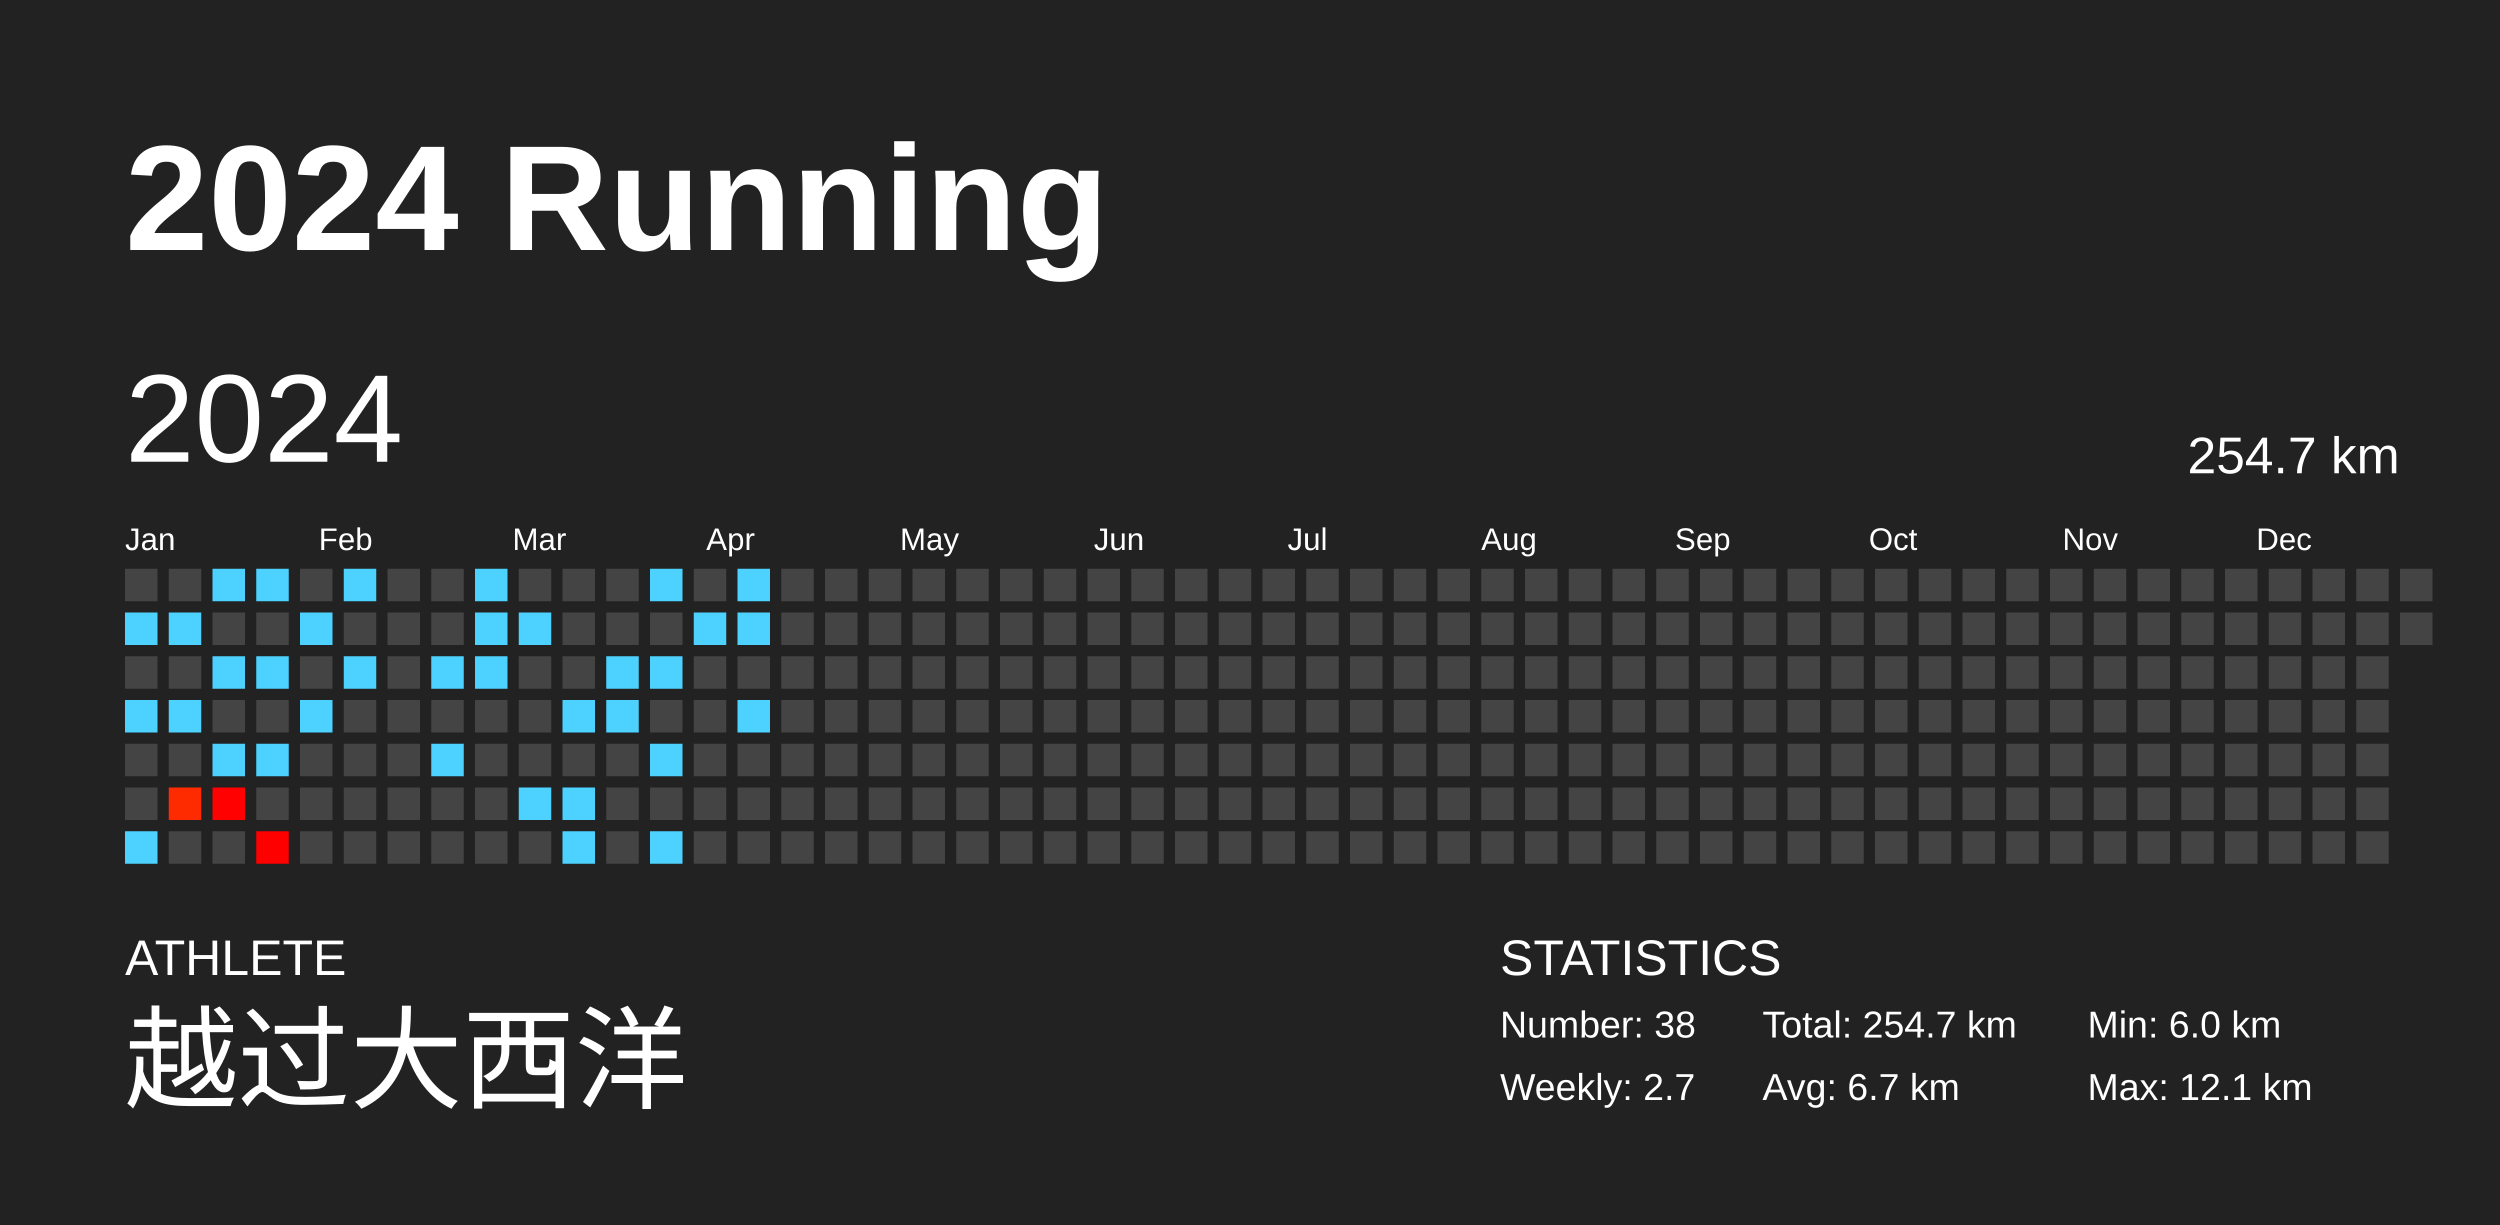
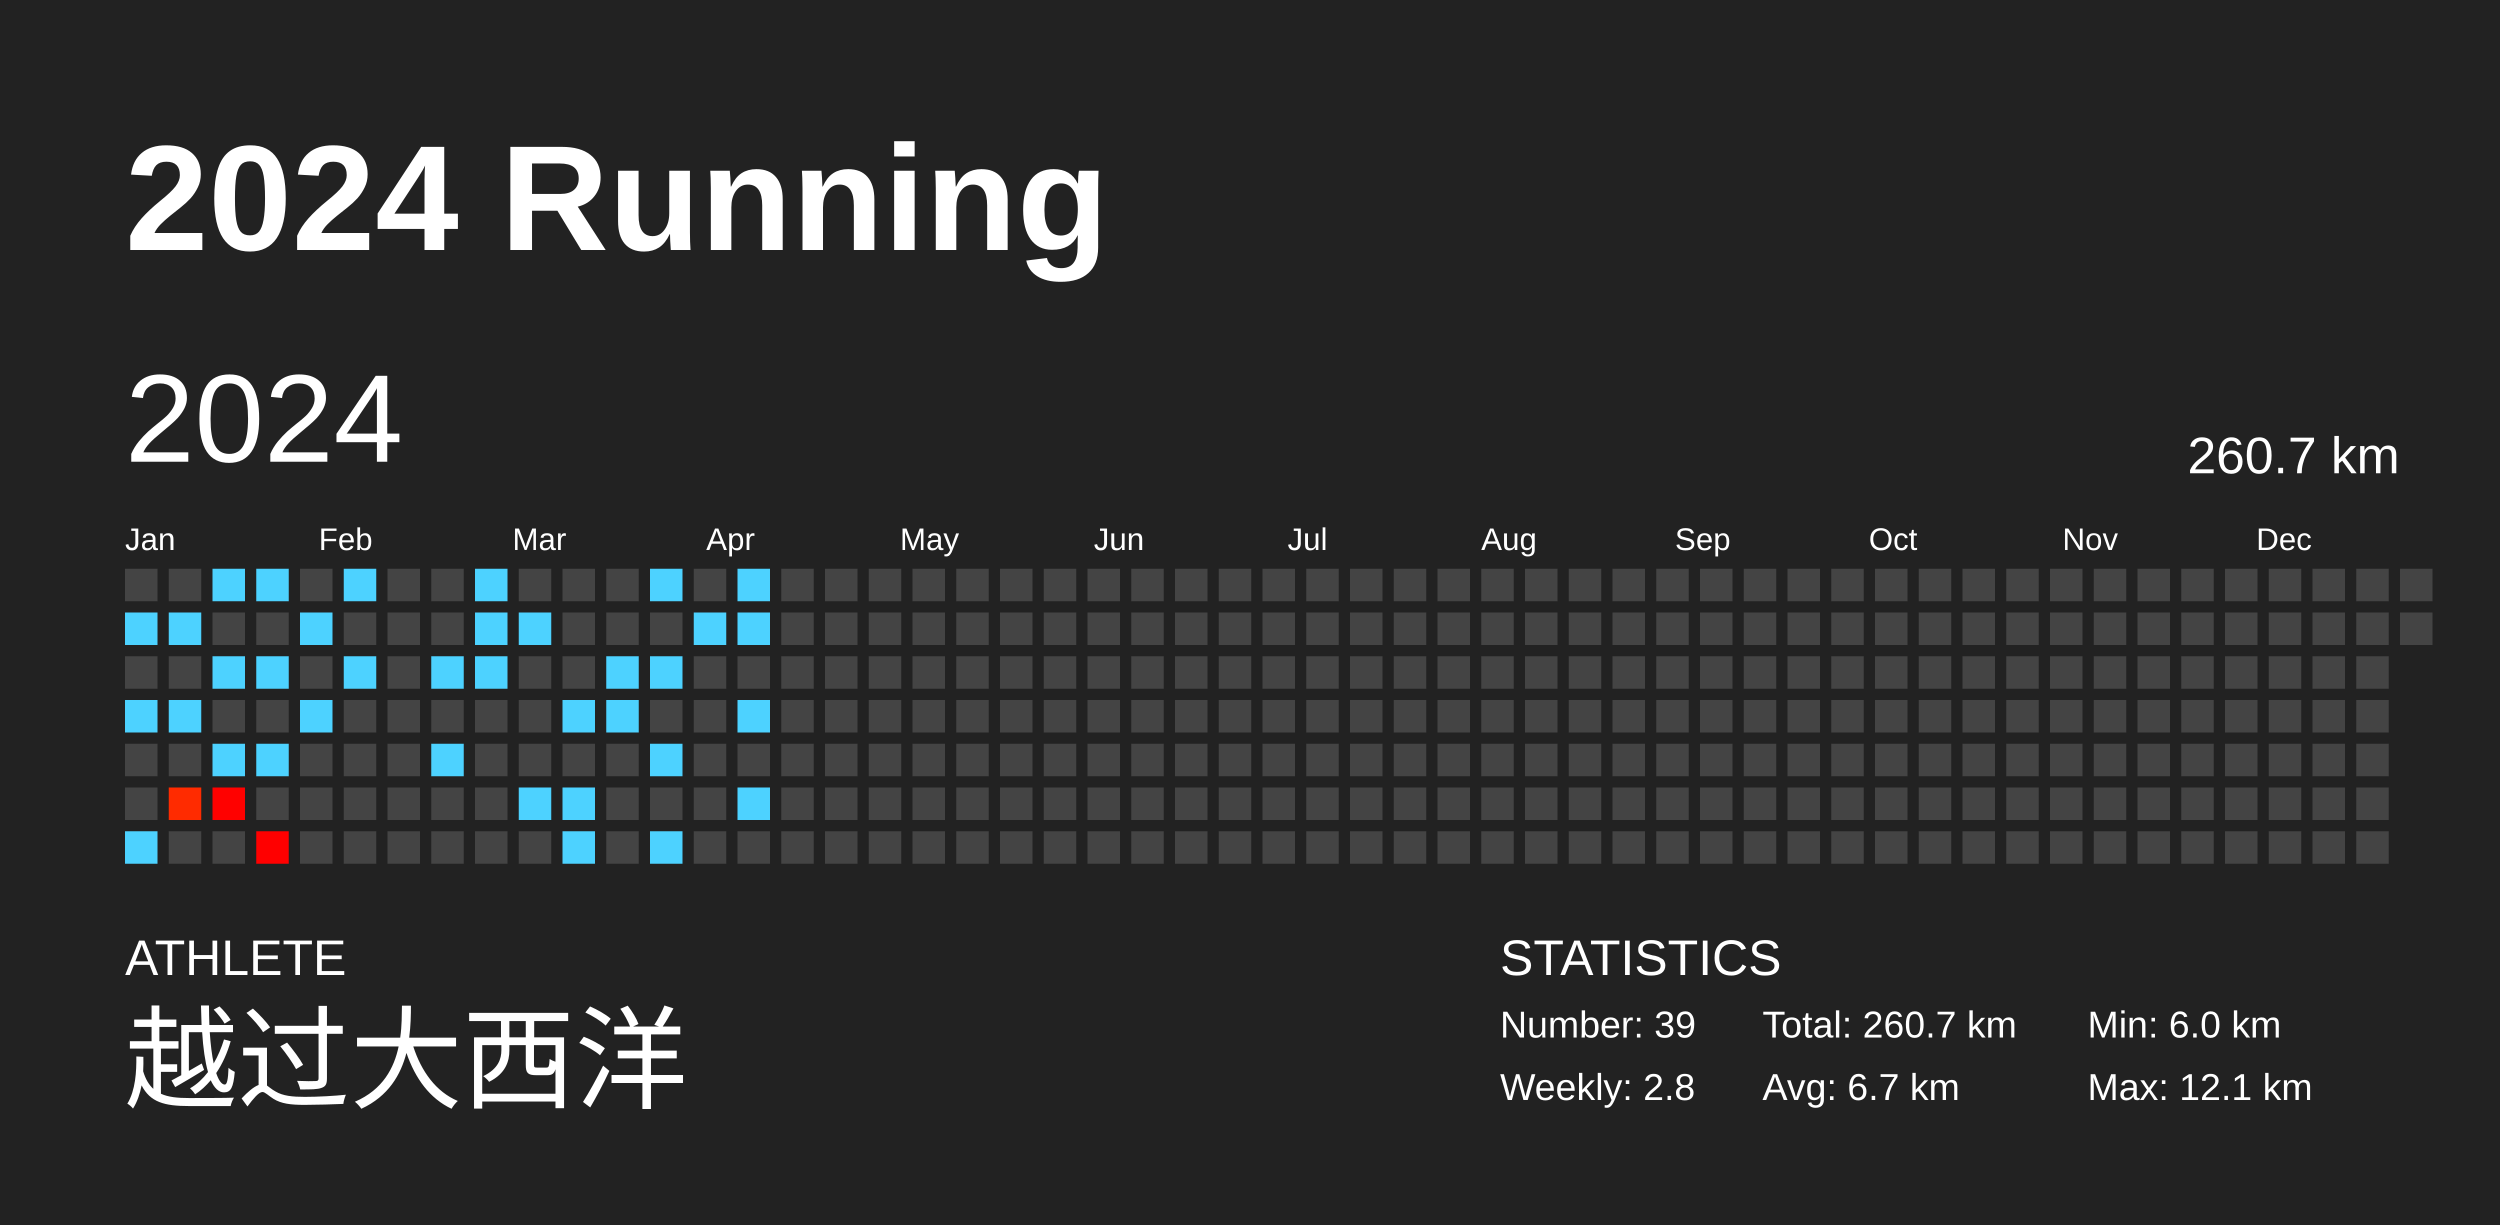
<svg xmlns="http://www.w3.org/2000/svg" baseProfile="full" height="98mm" version="1.1" viewBox="0,0,200,98" width="200mm">
  <defs />
  <rect fill="#222222" height="98" width="200" x="0" y="0" />
  <text fill="#FFFFFF" style="font-size:12px; font-family:Arial; font-weight:bold;" x="10" y="20">2024 Running</text>
  <text fill="#FFFFFF" style="font-size:4px; font-family:Arial" x="10" y="78">ATHLETE</text>
  <text fill="#FFFFFF" style="font-size:9px; font-family:Arial" x="10" y="88">越过大西洋</text>
  <text fill="#FFFFFF" style="font-size:4px; font-family:Arial" x="120" y="78">STATISTICS</text>
-   <text fill="#FFFFFF" style="font-size:3px; font-family:Arial" x="120" y="83">Number: 38</text>
-   <text fill="#FFFFFF" style="font-size:3px; font-family:Arial" x="120" y="88">Weekly: 2.7</text>
-   <text fill="#FFFFFF" style="font-size:3px; font-family:Arial" x="141" y="83">Total: 254.7 km</text>
+   <text fill="#FFFFFF" style="font-size:3px; font-family:Arial" x="120" y="83">Number: 39</text>
+   <text fill="#FFFFFF" style="font-size:3px; font-family:Arial" x="120" y="88">Weekly: 2.8</text>
+   <text fill="#FFFFFF" style="font-size:3px; font-family:Arial" x="141" y="83">Total: 260.7 km</text>
  <text fill="#FFFFFF" style="font-size:3px; font-family:Arial" x="141" y="88">Avg: 6.7 km</text>
  <text fill="#FFFFFF" style="font-size:3px; font-family:Arial" x="167" y="83">Min: 6.0 km</text>
  <text fill="#FFFFFF" style="font-size:3px; font-family:Arial" x="167" y="88">Max: 12.1 km</text>
  <text dominant-baseline="hanging" fill="#FFFFFF" style="font-size:10.0px; font-family:Arial;" x="10" y="30">2024</text>
-   <text dominant-baseline="hanging" fill="#FFFFFF" style="font-size:4.125px; font-family:Arial;" x="175" y="35">254.7 km</text>
+   <text dominant-baseline="hanging" fill="#FFFFFF" style="font-size:4.125px; font-family:Arial;" x="175" y="35">260.7 km</text>
  <text fill="#FFFFFF" style="font-size:2.5px; font-family:Arial" x="10.0" y="44">Jan</text>
  <text fill="#FFFFFF" style="font-size:2.5px; font-family:Arial" x="25.5" y="44">Feb</text>
  <text fill="#FFFFFF" style="font-size:2.5px; font-family:Arial" x="41.0" y="44">Mar</text>
  <text fill="#FFFFFF" style="font-size:2.5px; font-family:Arial" x="56.5" y="44">Apr</text>
  <text fill="#FFFFFF" style="font-size:2.5px; font-family:Arial" x="72.0" y="44">May</text>
  <text fill="#FFFFFF" style="font-size:2.5px; font-family:Arial" x="87.5" y="44">Jun</text>
  <text fill="#FFFFFF" style="font-size:2.5px; font-family:Arial" x="103.0" y="44">Jul</text>
  <text fill="#FFFFFF" style="font-size:2.5px; font-family:Arial" x="118.5" y="44">Aug</text>
  <text fill="#FFFFFF" style="font-size:2.5px; font-family:Arial" x="134.0" y="44">Sep</text>
  <text fill="#FFFFFF" style="font-size:2.5px; font-family:Arial" x="149.5" y="44">Oct</text>
  <text fill="#FFFFFF" style="font-size:2.5px; font-family:Arial" x="165.0" y="44">Nov</text>
  <text fill="#FFFFFF" style="font-size:2.5px; font-family:Arial" x="180.5" y="44">Dec</text>
  <rect fill="#444444" height="2.6" width="2.6" x="10.0" y="45.5" />
  <rect fill="#4dd2ff" height="2.6" width="2.6" x="10.0" y="49.0" />
  <rect fill="#444444" height="2.6" width="2.6" x="10.0" y="52.5" />
  <rect fill="#4dd2ff" height="2.6" width="2.6" x="10.0" y="56.0" />
  <rect fill="#444444" height="2.6" width="2.6" x="10.0" y="59.5" />
  <rect fill="#444444" height="2.6" width="2.6" x="10.0" y="63.0" />
  <rect fill="#4dd2ff" height="2.6" width="2.6" x="10.0" y="66.5" />
  <rect fill="#444444" height="2.6" width="2.6" x="13.5" y="45.5" />
  <rect fill="#4dd2ff" height="2.6" width="2.6" x="13.5" y="49.0" />
  <rect fill="#444444" height="2.6" width="2.6" x="13.5" y="52.5" />
  <rect fill="#4dd2ff" height="2.6" width="2.6" x="13.5" y="56.0" />
  <rect fill="#444444" height="2.6" width="2.6" x="13.5" y="59.5" />
  <rect fill="#ff2b00" height="2.6" width="2.6" x="13.5" y="63.0" />
  <rect fill="#444444" height="2.6" width="2.6" x="13.5" y="66.5" />
  <rect fill="#4dd2ff" height="2.6" width="2.6" x="17.0" y="45.5" />
  <rect fill="#444444" height="2.6" width="2.6" x="17.0" y="49.0" />
  <rect fill="#4dd2ff" height="2.6" width="2.6" x="17.0" y="52.5" />
  <rect fill="#444444" height="2.6" width="2.6" x="17.0" y="56.0" />
  <rect fill="#4dd2ff" height="2.6" width="2.6" x="17.0" y="59.5" />
  <rect fill="#ff0100" height="2.6" width="2.6" x="17.0" y="63.0" />
  <rect fill="#444444" height="2.6" width="2.6" x="17.0" y="66.5" />
  <rect fill="#4dd2ff" height="2.6" width="2.6" x="20.5" y="45.5" />
  <rect fill="#444444" height="2.6" width="2.6" x="20.5" y="49.0" />
  <rect fill="#4dd2ff" height="2.6" width="2.6" x="20.5" y="52.5" />
  <rect fill="#444444" height="2.6" width="2.6" x="20.5" y="56.0" />
  <rect fill="#4dd2ff" height="2.6" width="2.6" x="20.5" y="59.5" />
  <rect fill="#444444" height="2.6" width="2.6" x="20.5" y="63.0" />
  <rect fill="#ff0000" height="2.6" width="2.6" x="20.5" y="66.5" />
  <rect fill="#444444" height="2.6" width="2.6" x="24.0" y="45.5" />
  <rect fill="#4dd2ff" height="2.6" width="2.6" x="24.0" y="49.0" />
  <rect fill="#444444" height="2.6" width="2.6" x="24.0" y="52.5" />
  <rect fill="#4dd2ff" height="2.6" width="2.6" x="24.0" y="56.0" />
  <rect fill="#444444" height="2.6" width="2.6" x="24.0" y="59.5" />
  <rect fill="#444444" height="2.6" width="2.6" x="24.0" y="63.0" />
  <rect fill="#444444" height="2.6" width="2.6" x="24.0" y="66.5" />
  <rect fill="#4dd2ff" height="2.6" width="2.6" x="27.5" y="45.5" />
  <rect fill="#444444" height="2.6" width="2.6" x="27.5" y="49.0" />
  <rect fill="#4dd2ff" height="2.6" width="2.6" x="27.5" y="52.5" />
  <rect fill="#444444" height="2.6" width="2.6" x="27.5" y="56.0" />
  <rect fill="#444444" height="2.6" width="2.6" x="27.5" y="59.5" />
  <rect fill="#444444" height="2.6" width="2.6" x="27.5" y="63.0" />
  <rect fill="#444444" height="2.6" width="2.6" x="27.5" y="66.5" />
  <rect fill="#444444" height="2.6" width="2.6" x="31.0" y="45.5" />
  <rect fill="#444444" height="2.6" width="2.6" x="31.0" y="49.0" />
  <rect fill="#444444" height="2.6" width="2.6" x="31.0" y="52.5" />
  <rect fill="#444444" height="2.6" width="2.6" x="31.0" y="56.0" />
  <rect fill="#444444" height="2.6" width="2.6" x="31.0" y="59.5" />
  <rect fill="#444444" height="2.6" width="2.6" x="31.0" y="63.0" />
  <rect fill="#444444" height="2.6" width="2.6" x="31.0" y="66.5" />
  <rect fill="#444444" height="2.6" width="2.6" x="34.5" y="45.5" />
  <rect fill="#444444" height="2.6" width="2.6" x="34.5" y="49.0" />
  <rect fill="#4dd2ff" height="2.6" width="2.6" x="34.5" y="52.5" />
  <rect fill="#444444" height="2.6" width="2.6" x="34.5" y="56.0" />
  <rect fill="#4dd2ff" height="2.6" width="2.6" x="34.5" y="59.5" />
  <rect fill="#444444" height="2.6" width="2.6" x="34.5" y="63.0" />
  <rect fill="#444444" height="2.6" width="2.6" x="34.5" y="66.5" />
  <rect fill="#4dd2ff" height="2.6" width="2.6" x="38.0" y="45.5" />
  <rect fill="#4dd2ff" height="2.6" width="2.6" x="38.0" y="49.0" />
  <rect fill="#4dd2ff" height="2.6" width="2.6" x="38.0" y="52.5" />
  <rect fill="#444444" height="2.6" width="2.6" x="38.0" y="56.0" />
  <rect fill="#444444" height="2.6" width="2.6" x="38.0" y="59.5" />
  <rect fill="#444444" height="2.6" width="2.6" x="38.0" y="63.0" />
  <rect fill="#444444" height="2.6" width="2.6" x="38.0" y="66.5" />
  <rect fill="#444444" height="2.6" width="2.6" x="41.5" y="45.5" />
  <rect fill="#4dd2ff" height="2.6" width="2.6" x="41.5" y="49.0" />
  <rect fill="#444444" height="2.6" width="2.6" x="41.5" y="52.5" />
  <rect fill="#444444" height="2.6" width="2.6" x="41.5" y="56.0" />
  <rect fill="#444444" height="2.6" width="2.6" x="41.5" y="59.5" />
  <rect fill="#4dd2ff" height="2.6" width="2.6" x="41.5" y="63.0" />
  <rect fill="#444444" height="2.6" width="2.6" x="41.5" y="66.5" />
  <rect fill="#444444" height="2.6" width="2.6" x="45.0" y="45.5" />
  <rect fill="#444444" height="2.6" width="2.6" x="45.0" y="49.0" />
  <rect fill="#444444" height="2.6" width="2.6" x="45.0" y="52.5" />
  <rect fill="#4dd2ff" height="2.6" width="2.6" x="45.0" y="56.0" />
  <rect fill="#444444" height="2.6" width="2.6" x="45.0" y="59.5" />
  <rect fill="#4dd2ff" height="2.6" width="2.6" x="45.0" y="63.0" />
  <rect fill="#4dd2ff" height="2.6" width="2.6" x="45.0" y="66.5" />
  <rect fill="#444444" height="2.6" width="2.6" x="48.5" y="45.5" />
  <rect fill="#444444" height="2.6" width="2.6" x="48.5" y="49.0" />
  <rect fill="#4dd2ff" height="2.6" width="2.6" x="48.5" y="52.5" />
  <rect fill="#4dd2ff" height="2.6" width="2.6" x="48.5" y="56.0" />
  <rect fill="#444444" height="2.6" width="2.6" x="48.5" y="59.5" />
  <rect fill="#444444" height="2.6" width="2.6" x="48.5" y="63.0" />
  <rect fill="#444444" height="2.6" width="2.6" x="48.5" y="66.5" />
  <rect fill="#4dd2ff" height="2.6" width="2.6" x="52.0" y="45.5" />
  <rect fill="#444444" height="2.6" width="2.6" x="52.0" y="49.0" />
  <rect fill="#4dd2ff" height="2.6" width="2.6" x="52.0" y="52.5" />
  <rect fill="#444444" height="2.6" width="2.6" x="52.0" y="56.0" />
  <rect fill="#4dd2ff" height="2.6" width="2.6" x="52.0" y="59.5" />
  <rect fill="#444444" height="2.6" width="2.6" x="52.0" y="63.0" />
  <rect fill="#4dd2ff" height="2.6" width="2.6" x="52.0" y="66.5" />
  <rect fill="#444444" height="2.6" width="2.6" x="55.5" y="45.5" />
  <rect fill="#4dd2ff" height="2.6" width="2.6" x="55.5" y="49.0" />
  <rect fill="#444444" height="2.6" width="2.6" x="55.5" y="52.5" />
  <rect fill="#444444" height="2.6" width="2.6" x="55.5" y="56.0" />
  <rect fill="#444444" height="2.6" width="2.6" x="55.5" y="59.5" />
  <rect fill="#444444" height="2.6" width="2.6" x="55.5" y="63.0" />
  <rect fill="#444444" height="2.6" width="2.6" x="55.5" y="66.5" />
  <rect fill="#4dd2ff" height="2.6" width="2.6" x="59.0" y="45.5" />
  <rect fill="#4dd2ff" height="2.6" width="2.6" x="59.0" y="49.0" />
  <rect fill="#444444" height="2.6" width="2.6" x="59.0" y="52.5" />
  <rect fill="#4dd2ff" height="2.6" width="2.6" x="59.0" y="56.0" />
  <rect fill="#444444" height="2.6" width="2.6" x="59.0" y="59.5" />
-   <rect fill="#444444" height="2.6" width="2.6" x="59.0" y="63.0" />
+   <rect fill="#4dd2ff" height="2.6" width="2.6" x="59.0" y="63.0" />
  <rect fill="#444444" height="2.6" width="2.6" x="59.0" y="66.5" />
  <rect fill="#444444" height="2.6" width="2.6" x="62.5" y="45.5" />
  <rect fill="#444444" height="2.6" width="2.6" x="62.5" y="49.0" />
  <rect fill="#444444" height="2.6" width="2.6" x="62.5" y="52.5" />
  <rect fill="#444444" height="2.6" width="2.6" x="62.5" y="56.0" />
  <rect fill="#444444" height="2.6" width="2.6" x="62.5" y="59.5" />
  <rect fill="#444444" height="2.6" width="2.6" x="62.5" y="63.0" />
  <rect fill="#444444" height="2.6" width="2.6" x="62.5" y="66.5" />
  <rect fill="#444444" height="2.6" width="2.6" x="66.0" y="45.5" />
  <rect fill="#444444" height="2.6" width="2.6" x="66.0" y="49.0" />
  <rect fill="#444444" height="2.6" width="2.6" x="66.0" y="52.5" />
  <rect fill="#444444" height="2.6" width="2.6" x="66.0" y="56.0" />
  <rect fill="#444444" height="2.6" width="2.6" x="66.0" y="59.5" />
  <rect fill="#444444" height="2.6" width="2.6" x="66.0" y="63.0" />
  <rect fill="#444444" height="2.6" width="2.6" x="66.0" y="66.5" />
  <rect fill="#444444" height="2.6" width="2.6" x="69.5" y="45.5" />
  <rect fill="#444444" height="2.6" width="2.6" x="69.5" y="49.0" />
  <rect fill="#444444" height="2.6" width="2.6" x="69.5" y="52.5" />
  <rect fill="#444444" height="2.6" width="2.6" x="69.5" y="56.0" />
  <rect fill="#444444" height="2.6" width="2.6" x="69.5" y="59.5" />
  <rect fill="#444444" height="2.6" width="2.6" x="69.5" y="63.0" />
  <rect fill="#444444" height="2.6" width="2.6" x="69.5" y="66.5" />
  <rect fill="#444444" height="2.6" width="2.6" x="73.0" y="45.5" />
  <rect fill="#444444" height="2.6" width="2.6" x="73.0" y="49.0" />
  <rect fill="#444444" height="2.6" width="2.6" x="73.0" y="52.5" />
  <rect fill="#444444" height="2.6" width="2.6" x="73.0" y="56.0" />
  <rect fill="#444444" height="2.6" width="2.6" x="73.0" y="59.5" />
  <rect fill="#444444" height="2.6" width="2.6" x="73.0" y="63.0" />
  <rect fill="#444444" height="2.6" width="2.6" x="73.0" y="66.5" />
  <rect fill="#444444" height="2.6" width="2.6" x="76.5" y="45.5" />
  <rect fill="#444444" height="2.6" width="2.6" x="76.5" y="49.0" />
  <rect fill="#444444" height="2.6" width="2.6" x="76.5" y="52.5" />
  <rect fill="#444444" height="2.6" width="2.6" x="76.5" y="56.0" />
  <rect fill="#444444" height="2.6" width="2.6" x="76.5" y="59.5" />
  <rect fill="#444444" height="2.6" width="2.6" x="76.5" y="63.0" />
  <rect fill="#444444" height="2.6" width="2.6" x="76.5" y="66.5" />
  <rect fill="#444444" height="2.6" width="2.6" x="80.0" y="45.5" />
  <rect fill="#444444" height="2.6" width="2.6" x="80.0" y="49.0" />
  <rect fill="#444444" height="2.6" width="2.6" x="80.0" y="52.5" />
  <rect fill="#444444" height="2.6" width="2.6" x="80.0" y="56.0" />
  <rect fill="#444444" height="2.6" width="2.6" x="80.0" y="59.5" />
  <rect fill="#444444" height="2.6" width="2.6" x="80.0" y="63.0" />
  <rect fill="#444444" height="2.6" width="2.6" x="80.0" y="66.5" />
  <rect fill="#444444" height="2.6" width="2.6" x="83.5" y="45.5" />
  <rect fill="#444444" height="2.6" width="2.6" x="83.5" y="49.0" />
  <rect fill="#444444" height="2.6" width="2.6" x="83.5" y="52.5" />
  <rect fill="#444444" height="2.6" width="2.6" x="83.5" y="56.0" />
  <rect fill="#444444" height="2.6" width="2.6" x="83.5" y="59.5" />
  <rect fill="#444444" height="2.6" width="2.6" x="83.5" y="63.0" />
  <rect fill="#444444" height="2.6" width="2.6" x="83.5" y="66.5" />
  <rect fill="#444444" height="2.6" width="2.6" x="87.0" y="45.5" />
  <rect fill="#444444" height="2.6" width="2.6" x="87.0" y="49.0" />
  <rect fill="#444444" height="2.6" width="2.6" x="87.0" y="52.5" />
  <rect fill="#444444" height="2.6" width="2.6" x="87.0" y="56.0" />
  <rect fill="#444444" height="2.6" width="2.6" x="87.0" y="59.5" />
  <rect fill="#444444" height="2.6" width="2.6" x="87.0" y="63.0" />
  <rect fill="#444444" height="2.6" width="2.6" x="87.0" y="66.5" />
  <rect fill="#444444" height="2.6" width="2.6" x="90.5" y="45.5" />
  <rect fill="#444444" height="2.6" width="2.6" x="90.5" y="49.0" />
  <rect fill="#444444" height="2.6" width="2.6" x="90.5" y="52.5" />
  <rect fill="#444444" height="2.6" width="2.6" x="90.5" y="56.0" />
  <rect fill="#444444" height="2.6" width="2.6" x="90.5" y="59.5" />
  <rect fill="#444444" height="2.6" width="2.6" x="90.5" y="63.0" />
  <rect fill="#444444" height="2.6" width="2.6" x="90.5" y="66.5" />
  <rect fill="#444444" height="2.6" width="2.6" x="94.0" y="45.5" />
  <rect fill="#444444" height="2.6" width="2.6" x="94.0" y="49.0" />
  <rect fill="#444444" height="2.6" width="2.6" x="94.0" y="52.5" />
  <rect fill="#444444" height="2.6" width="2.6" x="94.0" y="56.0" />
  <rect fill="#444444" height="2.6" width="2.6" x="94.0" y="59.5" />
  <rect fill="#444444" height="2.6" width="2.6" x="94.0" y="63.0" />
  <rect fill="#444444" height="2.6" width="2.6" x="94.0" y="66.5" />
  <rect fill="#444444" height="2.6" width="2.6" x="97.5" y="45.5" />
  <rect fill="#444444" height="2.6" width="2.6" x="97.5" y="49.0" />
  <rect fill="#444444" height="2.6" width="2.6" x="97.5" y="52.5" />
  <rect fill="#444444" height="2.6" width="2.6" x="97.5" y="56.0" />
  <rect fill="#444444" height="2.6" width="2.6" x="97.5" y="59.5" />
  <rect fill="#444444" height="2.6" width="2.6" x="97.5" y="63.0" />
  <rect fill="#444444" height="2.6" width="2.6" x="97.5" y="66.5" />
  <rect fill="#444444" height="2.6" width="2.6" x="101.0" y="45.5" />
  <rect fill="#444444" height="2.6" width="2.6" x="101.0" y="49.0" />
  <rect fill="#444444" height="2.6" width="2.6" x="101.0" y="52.5" />
  <rect fill="#444444" height="2.6" width="2.6" x="101.0" y="56.0" />
  <rect fill="#444444" height="2.6" width="2.6" x="101.0" y="59.5" />
  <rect fill="#444444" height="2.6" width="2.6" x="101.0" y="63.0" />
  <rect fill="#444444" height="2.6" width="2.6" x="101.0" y="66.5" />
  <rect fill="#444444" height="2.6" width="2.6" x="104.5" y="45.5" />
  <rect fill="#444444" height="2.6" width="2.6" x="104.5" y="49.0" />
  <rect fill="#444444" height="2.6" width="2.6" x="104.5" y="52.5" />
  <rect fill="#444444" height="2.6" width="2.6" x="104.5" y="56.0" />
  <rect fill="#444444" height="2.6" width="2.6" x="104.5" y="59.5" />
  <rect fill="#444444" height="2.6" width="2.6" x="104.5" y="63.0" />
  <rect fill="#444444" height="2.6" width="2.6" x="104.5" y="66.5" />
  <rect fill="#444444" height="2.6" width="2.6" x="108.0" y="45.5" />
  <rect fill="#444444" height="2.6" width="2.6" x="108.0" y="49.0" />
  <rect fill="#444444" height="2.6" width="2.6" x="108.0" y="52.5" />
  <rect fill="#444444" height="2.6" width="2.6" x="108.0" y="56.0" />
  <rect fill="#444444" height="2.6" width="2.6" x="108.0" y="59.5" />
  <rect fill="#444444" height="2.6" width="2.6" x="108.0" y="63.0" />
  <rect fill="#444444" height="2.6" width="2.6" x="108.0" y="66.5" />
  <rect fill="#444444" height="2.6" width="2.6" x="111.5" y="45.5" />
  <rect fill="#444444" height="2.6" width="2.6" x="111.5" y="49.0" />
  <rect fill="#444444" height="2.6" width="2.6" x="111.5" y="52.5" />
  <rect fill="#444444" height="2.6" width="2.6" x="111.5" y="56.0" />
  <rect fill="#444444" height="2.6" width="2.6" x="111.5" y="59.5" />
  <rect fill="#444444" height="2.6" width="2.6" x="111.5" y="63.0" />
  <rect fill="#444444" height="2.6" width="2.6" x="111.5" y="66.5" />
  <rect fill="#444444" height="2.6" width="2.6" x="115.0" y="45.5" />
  <rect fill="#444444" height="2.6" width="2.6" x="115.0" y="49.0" />
  <rect fill="#444444" height="2.6" width="2.6" x="115.0" y="52.5" />
  <rect fill="#444444" height="2.6" width="2.6" x="115.0" y="56.0" />
  <rect fill="#444444" height="2.6" width="2.6" x="115.0" y="59.5" />
  <rect fill="#444444" height="2.6" width="2.6" x="115.0" y="63.0" />
  <rect fill="#444444" height="2.6" width="2.6" x="115.0" y="66.5" />
  <rect fill="#444444" height="2.6" width="2.6" x="118.5" y="45.5" />
  <rect fill="#444444" height="2.6" width="2.6" x="118.5" y="49.0" />
  <rect fill="#444444" height="2.6" width="2.6" x="118.5" y="52.5" />
  <rect fill="#444444" height="2.6" width="2.6" x="118.5" y="56.0" />
  <rect fill="#444444" height="2.6" width="2.6" x="118.5" y="59.5" />
  <rect fill="#444444" height="2.6" width="2.6" x="118.5" y="63.0" />
  <rect fill="#444444" height="2.6" width="2.6" x="118.5" y="66.5" />
  <rect fill="#444444" height="2.6" width="2.6" x="122.0" y="45.5" />
  <rect fill="#444444" height="2.6" width="2.6" x="122.0" y="49.0" />
  <rect fill="#444444" height="2.6" width="2.6" x="122.0" y="52.5" />
  <rect fill="#444444" height="2.6" width="2.6" x="122.0" y="56.0" />
  <rect fill="#444444" height="2.6" width="2.6" x="122.0" y="59.5" />
  <rect fill="#444444" height="2.6" width="2.6" x="122.0" y="63.0" />
  <rect fill="#444444" height="2.6" width="2.6" x="122.0" y="66.5" />
  <rect fill="#444444" height="2.6" width="2.6" x="125.5" y="45.5" />
  <rect fill="#444444" height="2.6" width="2.6" x="125.5" y="49.0" />
  <rect fill="#444444" height="2.6" width="2.6" x="125.5" y="52.5" />
  <rect fill="#444444" height="2.6" width="2.6" x="125.5" y="56.0" />
  <rect fill="#444444" height="2.6" width="2.6" x="125.5" y="59.5" />
  <rect fill="#444444" height="2.6" width="2.6" x="125.5" y="63.0" />
  <rect fill="#444444" height="2.6" width="2.6" x="125.5" y="66.5" />
  <rect fill="#444444" height="2.6" width="2.6" x="129.0" y="45.5" />
  <rect fill="#444444" height="2.6" width="2.6" x="129.0" y="49.0" />
  <rect fill="#444444" height="2.6" width="2.6" x="129.0" y="52.5" />
  <rect fill="#444444" height="2.6" width="2.6" x="129.0" y="56.0" />
  <rect fill="#444444" height="2.6" width="2.6" x="129.0" y="59.5" />
  <rect fill="#444444" height="2.6" width="2.6" x="129.0" y="63.0" />
  <rect fill="#444444" height="2.6" width="2.6" x="129.0" y="66.5" />
  <rect fill="#444444" height="2.6" width="2.6" x="132.5" y="45.5" />
  <rect fill="#444444" height="2.6" width="2.6" x="132.5" y="49.0" />
  <rect fill="#444444" height="2.6" width="2.6" x="132.5" y="52.5" />
  <rect fill="#444444" height="2.6" width="2.6" x="132.5" y="56.0" />
  <rect fill="#444444" height="2.6" width="2.6" x="132.5" y="59.5" />
  <rect fill="#444444" height="2.6" width="2.6" x="132.5" y="63.0" />
  <rect fill="#444444" height="2.6" width="2.6" x="132.5" y="66.5" />
  <rect fill="#444444" height="2.6" width="2.6" x="136.0" y="45.5" />
  <rect fill="#444444" height="2.6" width="2.6" x="136.0" y="49.0" />
  <rect fill="#444444" height="2.6" width="2.6" x="136.0" y="52.5" />
  <rect fill="#444444" height="2.6" width="2.6" x="136.0" y="56.0" />
  <rect fill="#444444" height="2.6" width="2.6" x="136.0" y="59.5" />
  <rect fill="#444444" height="2.6" width="2.6" x="136.0" y="63.0" />
  <rect fill="#444444" height="2.6" width="2.6" x="136.0" y="66.5" />
  <rect fill="#444444" height="2.6" width="2.6" x="139.5" y="45.5" />
  <rect fill="#444444" height="2.6" width="2.6" x="139.5" y="49.0" />
  <rect fill="#444444" height="2.6" width="2.6" x="139.5" y="52.5" />
  <rect fill="#444444" height="2.6" width="2.6" x="139.5" y="56.0" />
  <rect fill="#444444" height="2.6" width="2.6" x="139.5" y="59.5" />
  <rect fill="#444444" height="2.6" width="2.6" x="139.5" y="63.0" />
  <rect fill="#444444" height="2.6" width="2.6" x="139.5" y="66.5" />
  <rect fill="#444444" height="2.6" width="2.6" x="143.0" y="45.5" />
  <rect fill="#444444" height="2.6" width="2.6" x="143.0" y="49.0" />
  <rect fill="#444444" height="2.6" width="2.6" x="143.0" y="52.5" />
  <rect fill="#444444" height="2.6" width="2.6" x="143.0" y="56.0" />
  <rect fill="#444444" height="2.6" width="2.6" x="143.0" y="59.5" />
  <rect fill="#444444" height="2.6" width="2.6" x="143.0" y="63.0" />
  <rect fill="#444444" height="2.6" width="2.6" x="143.0" y="66.5" />
  <rect fill="#444444" height="2.6" width="2.6" x="146.5" y="45.5" />
  <rect fill="#444444" height="2.6" width="2.6" x="146.5" y="49.0" />
  <rect fill="#444444" height="2.6" width="2.6" x="146.5" y="52.5" />
  <rect fill="#444444" height="2.6" width="2.6" x="146.5" y="56.0" />
  <rect fill="#444444" height="2.6" width="2.6" x="146.5" y="59.5" />
  <rect fill="#444444" height="2.6" width="2.6" x="146.5" y="63.0" />
  <rect fill="#444444" height="2.6" width="2.6" x="146.5" y="66.5" />
  <rect fill="#444444" height="2.6" width="2.6" x="150.0" y="45.5" />
  <rect fill="#444444" height="2.6" width="2.6" x="150.0" y="49.0" />
  <rect fill="#444444" height="2.6" width="2.6" x="150.0" y="52.5" />
  <rect fill="#444444" height="2.6" width="2.6" x="150.0" y="56.0" />
  <rect fill="#444444" height="2.6" width="2.6" x="150.0" y="59.5" />
  <rect fill="#444444" height="2.6" width="2.6" x="150.0" y="63.0" />
  <rect fill="#444444" height="2.6" width="2.6" x="150.0" y="66.5" />
  <rect fill="#444444" height="2.6" width="2.6" x="153.5" y="45.5" />
  <rect fill="#444444" height="2.6" width="2.6" x="153.5" y="49.0" />
  <rect fill="#444444" height="2.6" width="2.6" x="153.5" y="52.5" />
  <rect fill="#444444" height="2.6" width="2.6" x="153.5" y="56.0" />
  <rect fill="#444444" height="2.6" width="2.6" x="153.5" y="59.5" />
  <rect fill="#444444" height="2.6" width="2.6" x="153.5" y="63.0" />
  <rect fill="#444444" height="2.6" width="2.6" x="153.5" y="66.5" />
  <rect fill="#444444" height="2.6" width="2.6" x="157.0" y="45.5" />
  <rect fill="#444444" height="2.6" width="2.6" x="157.0" y="49.0" />
  <rect fill="#444444" height="2.6" width="2.6" x="157.0" y="52.5" />
  <rect fill="#444444" height="2.6" width="2.6" x="157.0" y="56.0" />
  <rect fill="#444444" height="2.6" width="2.6" x="157.0" y="59.5" />
  <rect fill="#444444" height="2.6" width="2.6" x="157.0" y="63.0" />
  <rect fill="#444444" height="2.6" width="2.6" x="157.0" y="66.5" />
  <rect fill="#444444" height="2.6" width="2.6" x="160.5" y="45.5" />
  <rect fill="#444444" height="2.6" width="2.6" x="160.5" y="49.0" />
  <rect fill="#444444" height="2.6" width="2.6" x="160.5" y="52.5" />
  <rect fill="#444444" height="2.6" width="2.6" x="160.5" y="56.0" />
  <rect fill="#444444" height="2.6" width="2.6" x="160.5" y="59.5" />
  <rect fill="#444444" height="2.6" width="2.6" x="160.5" y="63.0" />
  <rect fill="#444444" height="2.6" width="2.6" x="160.5" y="66.5" />
  <rect fill="#444444" height="2.6" width="2.6" x="164.0" y="45.5" />
  <rect fill="#444444" height="2.6" width="2.6" x="164.0" y="49.0" />
  <rect fill="#444444" height="2.6" width="2.6" x="164.0" y="52.5" />
  <rect fill="#444444" height="2.6" width="2.6" x="164.0" y="56.0" />
  <rect fill="#444444" height="2.6" width="2.6" x="164.0" y="59.5" />
  <rect fill="#444444" height="2.6" width="2.6" x="164.0" y="63.0" />
  <rect fill="#444444" height="2.6" width="2.6" x="164.0" y="66.5" />
  <rect fill="#444444" height="2.6" width="2.6" x="167.5" y="45.5" />
  <rect fill="#444444" height="2.6" width="2.6" x="167.5" y="49.0" />
  <rect fill="#444444" height="2.6" width="2.6" x="167.5" y="52.5" />
  <rect fill="#444444" height="2.6" width="2.6" x="167.5" y="56.0" />
  <rect fill="#444444" height="2.6" width="2.6" x="167.5" y="59.5" />
  <rect fill="#444444" height="2.6" width="2.6" x="167.5" y="63.0" />
  <rect fill="#444444" height="2.6" width="2.6" x="167.5" y="66.5" />
  <rect fill="#444444" height="2.6" width="2.6" x="171.0" y="45.5" />
  <rect fill="#444444" height="2.6" width="2.6" x="171.0" y="49.0" />
  <rect fill="#444444" height="2.6" width="2.6" x="171.0" y="52.5" />
  <rect fill="#444444" height="2.6" width="2.6" x="171.0" y="56.0" />
  <rect fill="#444444" height="2.6" width="2.6" x="171.0" y="59.5" />
  <rect fill="#444444" height="2.6" width="2.6" x="171.0" y="63.0" />
  <rect fill="#444444" height="2.6" width="2.6" x="171.0" y="66.5" />
  <rect fill="#444444" height="2.6" width="2.6" x="174.5" y="45.5" />
  <rect fill="#444444" height="2.6" width="2.6" x="174.5" y="49.0" />
  <rect fill="#444444" height="2.6" width="2.6" x="174.5" y="52.5" />
  <rect fill="#444444" height="2.6" width="2.6" x="174.5" y="56.0" />
  <rect fill="#444444" height="2.6" width="2.6" x="174.5" y="59.5" />
  <rect fill="#444444" height="2.6" width="2.6" x="174.5" y="63.0" />
  <rect fill="#444444" height="2.6" width="2.6" x="174.5" y="66.5" />
  <rect fill="#444444" height="2.6" width="2.6" x="178.0" y="45.5" />
  <rect fill="#444444" height="2.6" width="2.6" x="178.0" y="49.0" />
  <rect fill="#444444" height="2.6" width="2.6" x="178.0" y="52.5" />
  <rect fill="#444444" height="2.6" width="2.6" x="178.0" y="56.0" />
  <rect fill="#444444" height="2.6" width="2.6" x="178.0" y="59.5" />
  <rect fill="#444444" height="2.6" width="2.6" x="178.0" y="63.0" />
  <rect fill="#444444" height="2.6" width="2.6" x="178.0" y="66.5" />
  <rect fill="#444444" height="2.6" width="2.6" x="181.5" y="45.5" />
  <rect fill="#444444" height="2.6" width="2.6" x="181.5" y="49.0" />
  <rect fill="#444444" height="2.6" width="2.6" x="181.5" y="52.5" />
  <rect fill="#444444" height="2.6" width="2.6" x="181.5" y="56.0" />
  <rect fill="#444444" height="2.6" width="2.6" x="181.5" y="59.5" />
  <rect fill="#444444" height="2.6" width="2.6" x="181.5" y="63.0" />
  <rect fill="#444444" height="2.6" width="2.6" x="181.5" y="66.5" />
  <rect fill="#444444" height="2.6" width="2.6" x="185.0" y="45.5" />
  <rect fill="#444444" height="2.6" width="2.6" x="185.0" y="49.0" />
  <rect fill="#444444" height="2.6" width="2.6" x="185.0" y="52.5" />
  <rect fill="#444444" height="2.6" width="2.6" x="185.0" y="56.0" />
  <rect fill="#444444" height="2.6" width="2.6" x="185.0" y="59.5" />
  <rect fill="#444444" height="2.6" width="2.6" x="185.0" y="63.0" />
  <rect fill="#444444" height="2.6" width="2.6" x="185.0" y="66.5" />
  <rect fill="#444444" height="2.6" width="2.6" x="188.5" y="45.5" />
  <rect fill="#444444" height="2.6" width="2.6" x="188.5" y="49.0" />
  <rect fill="#444444" height="2.6" width="2.6" x="188.5" y="52.5" />
  <rect fill="#444444" height="2.6" width="2.6" x="188.5" y="56.0" />
  <rect fill="#444444" height="2.6" width="2.6" x="188.5" y="59.5" />
  <rect fill="#444444" height="2.6" width="2.6" x="188.5" y="63.0" />
  <rect fill="#444444" height="2.6" width="2.6" x="188.5" y="66.5" />
  <rect fill="#444444" height="2.6" width="2.6" x="192.0" y="45.5" />
  <rect fill="#444444" height="2.6" width="2.6" x="192.0" y="49.0" />
</svg>
